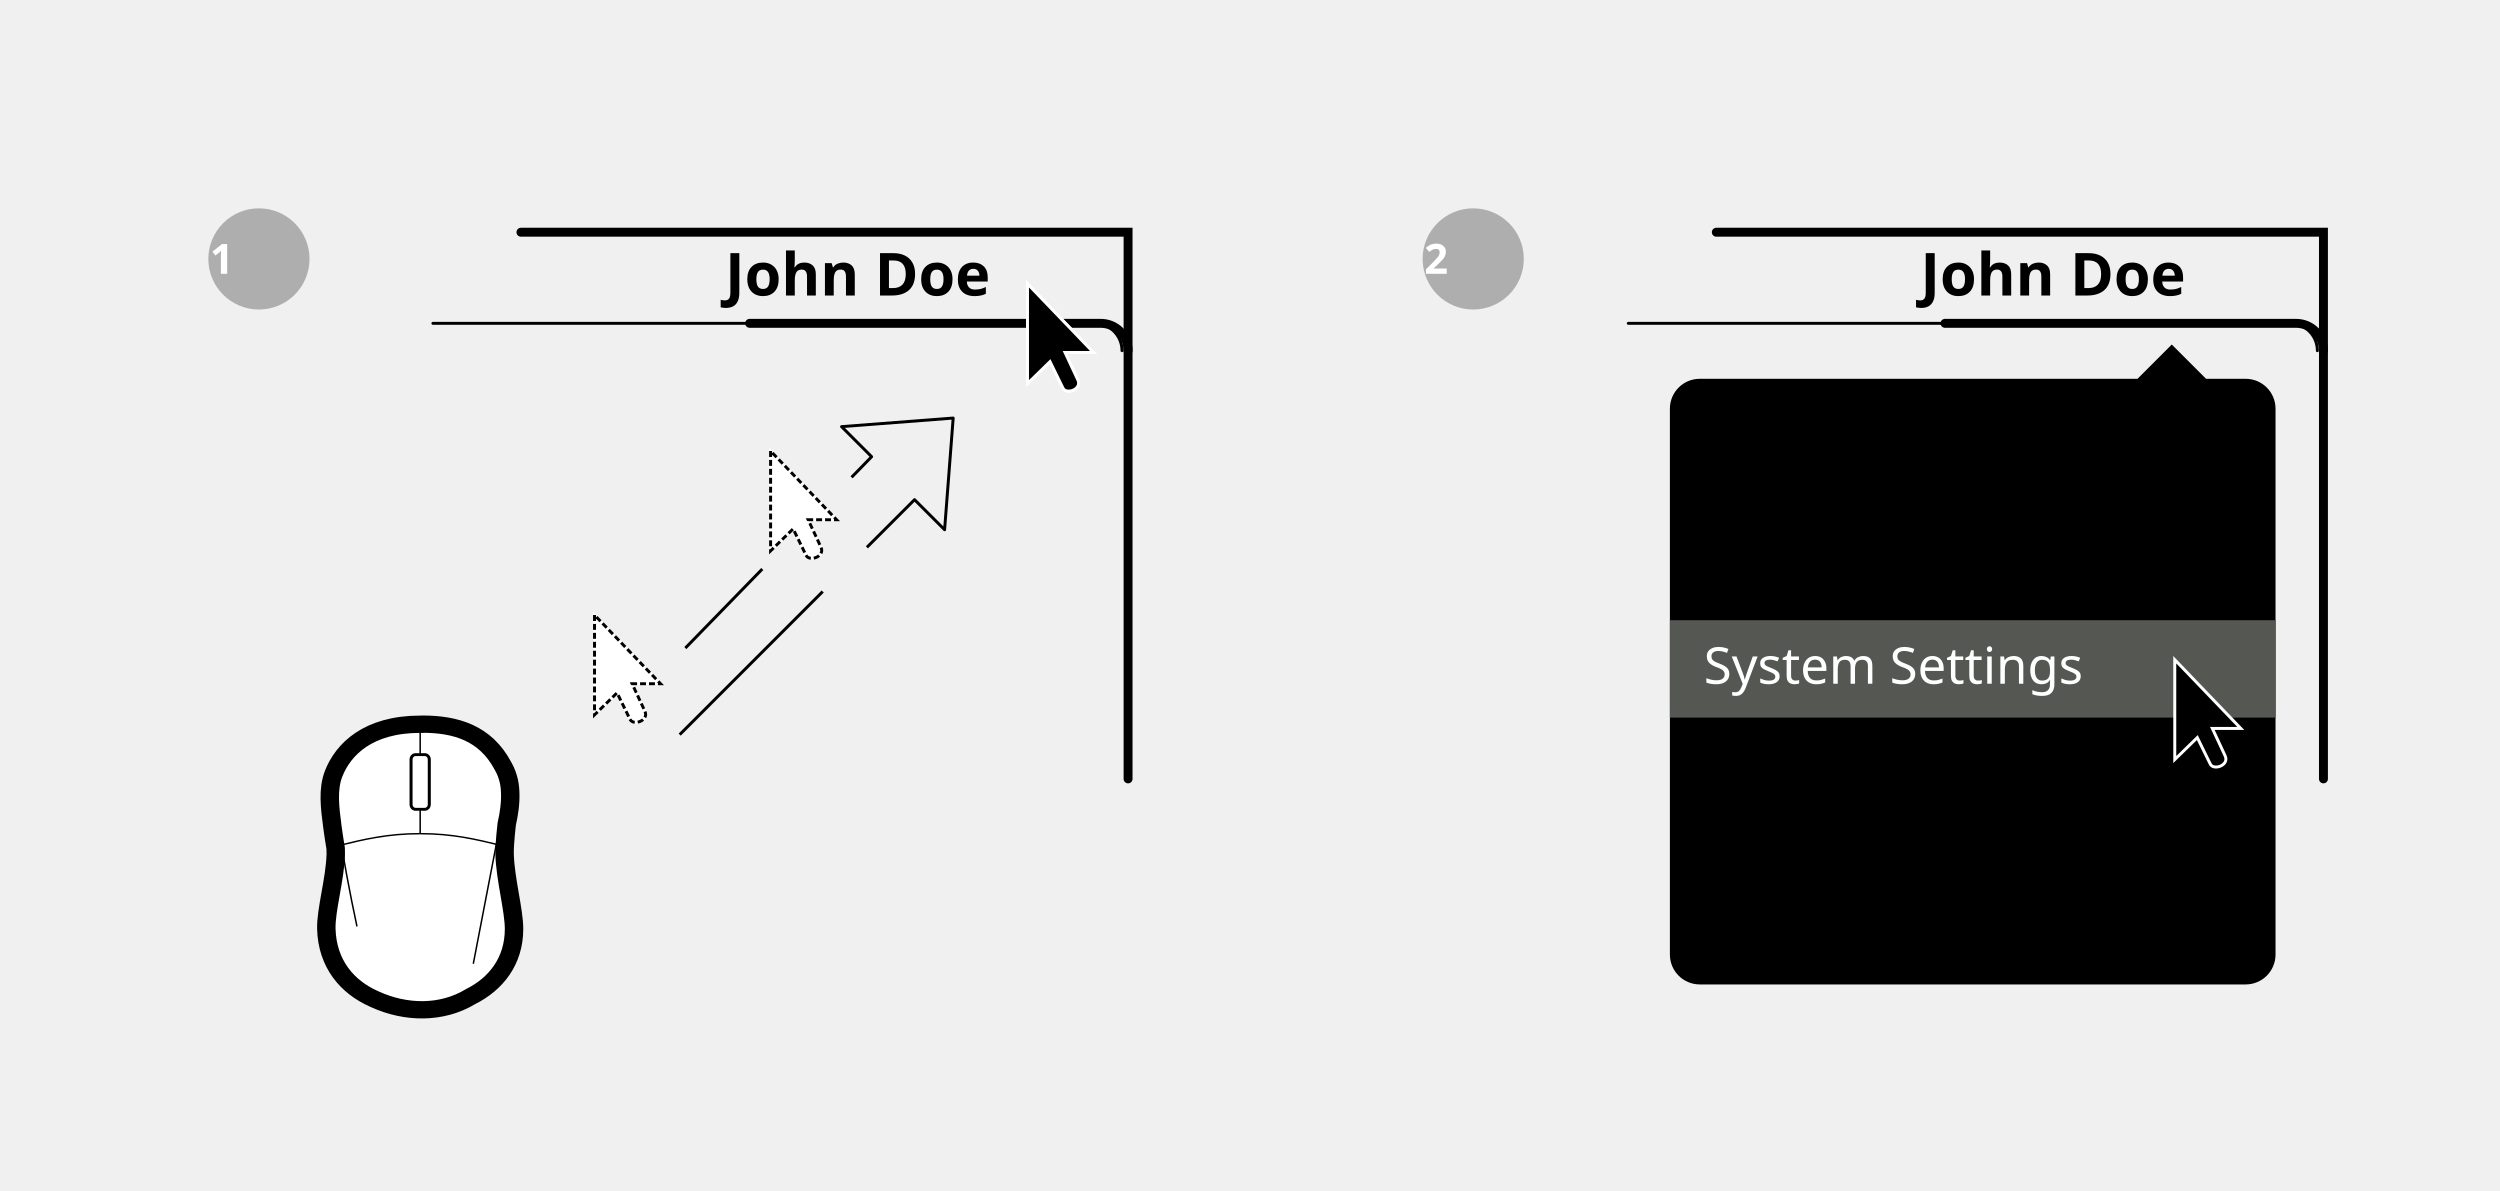
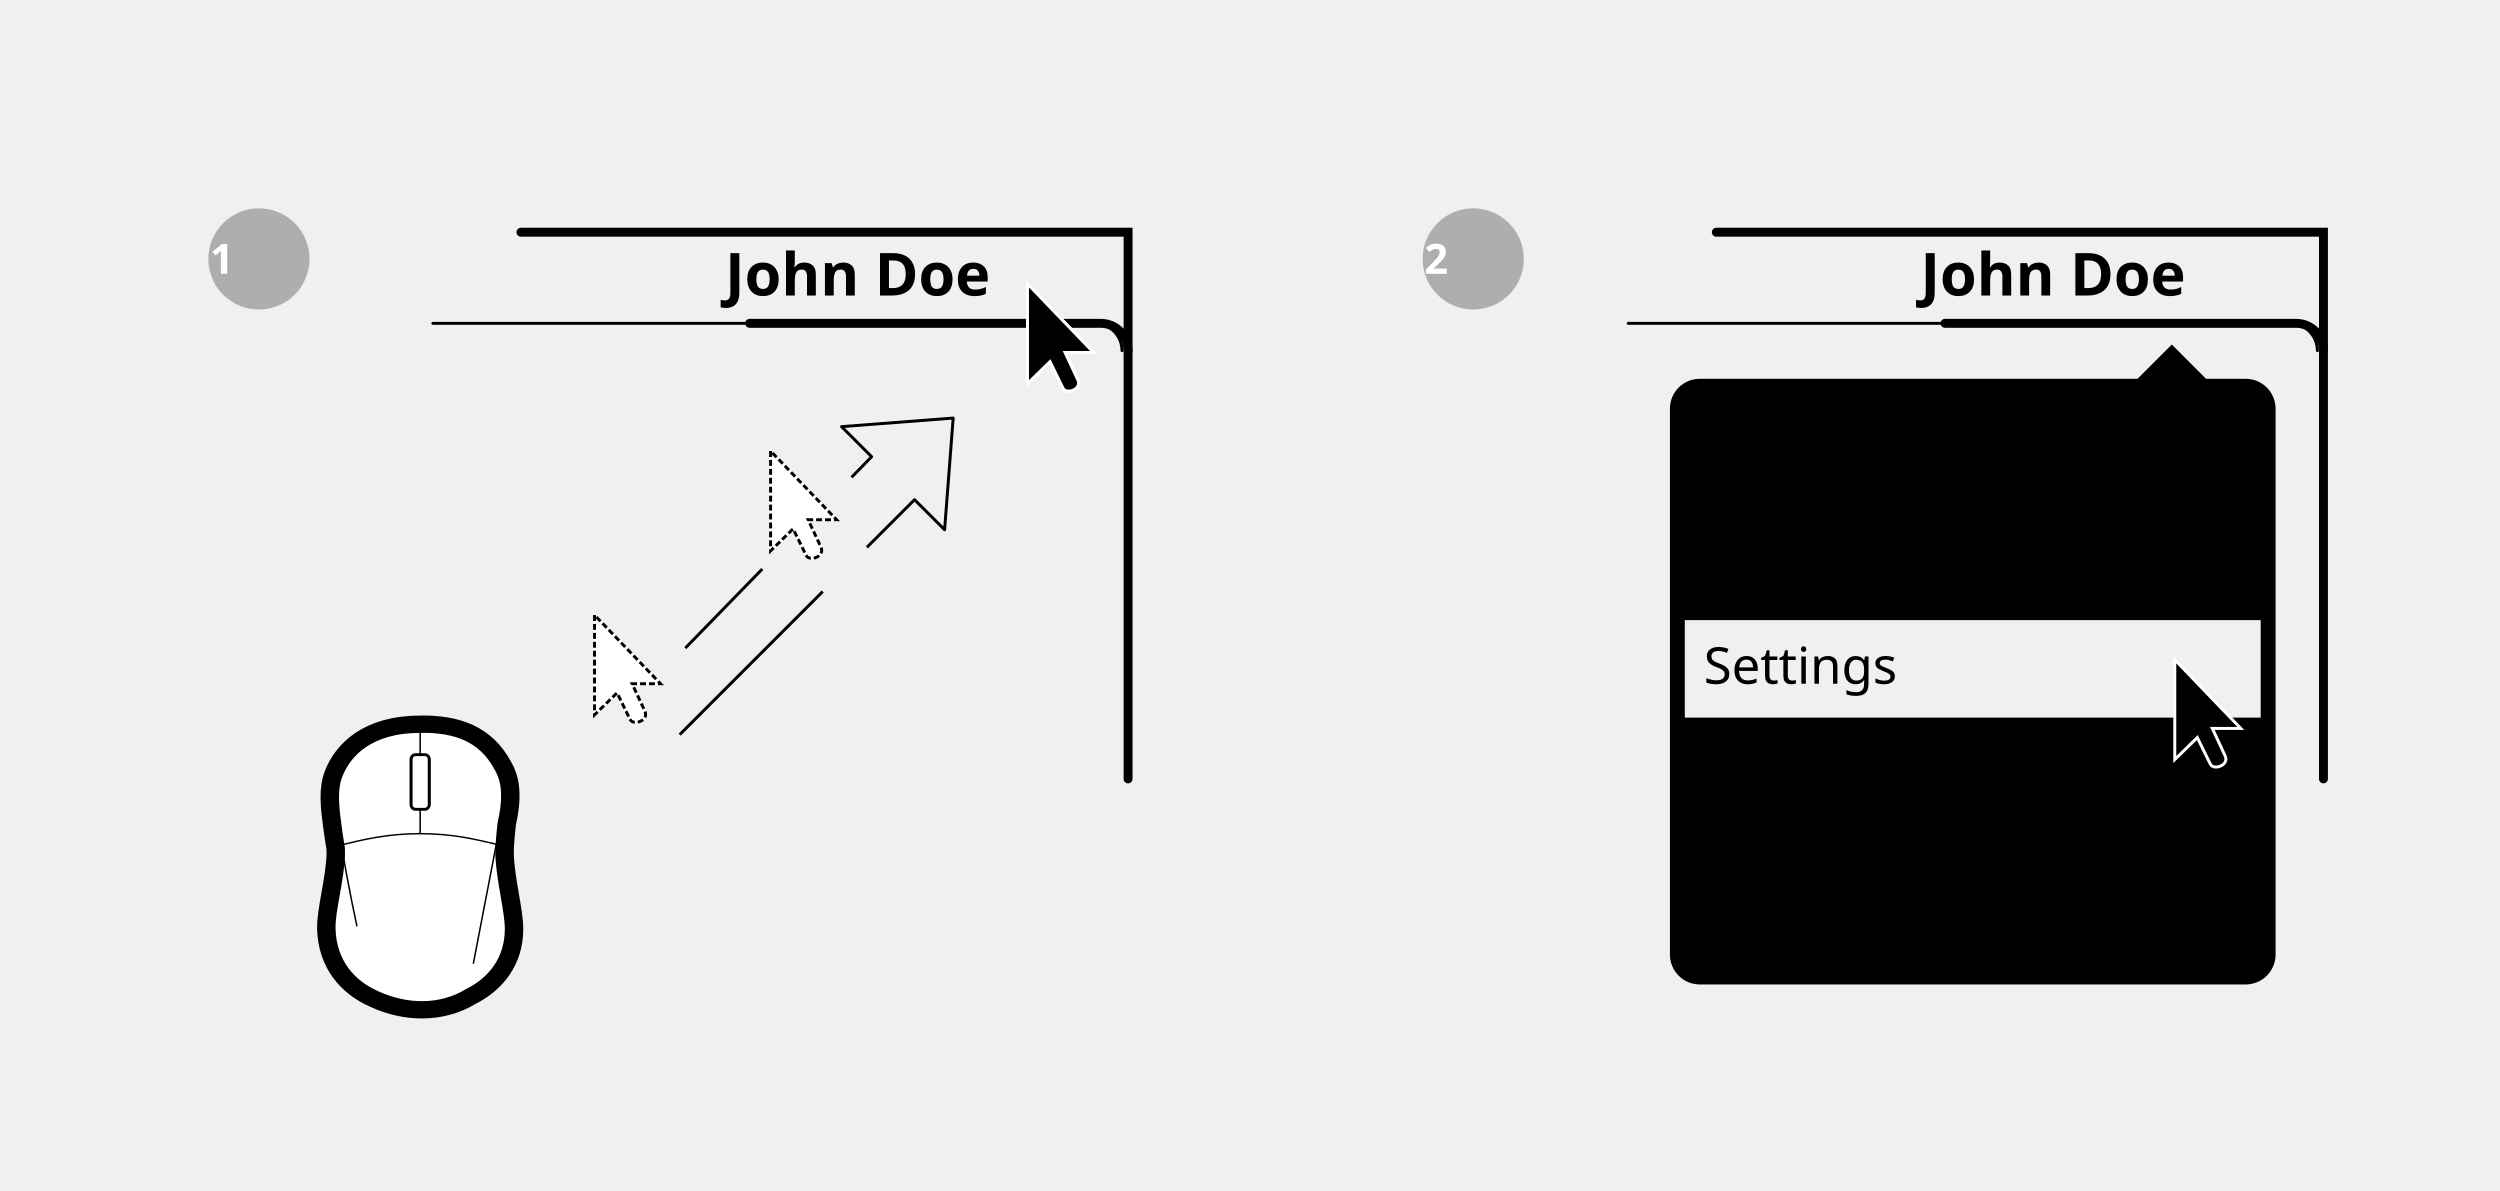
<svg xmlns="http://www.w3.org/2000/svg" xmlns:xlink="http://www.w3.org/1999/xlink" height="400" id="svg10075" version="1.1" width="840">
  <defs id="defs10077">
    <linearGradient id="RHEL7">
      <stop id="stop13323" offset="0" style="stop-color:#a3dbe8;stop-opacity:1" />
      <stop id="stop13325" offset="1" style="stop-color:#a3dbe8;stop-opacity:1" />
    </linearGradient>
    <linearGradient id="GNOME">
      <stop id="stop11074" offset="0" style="stop-color:#eeedec;stop-opacity:1" />
      <stop id="stop11076" offset="1" style="stop-color:#eeedec;stop-opacity:1" />
    </linearGradient>
    <linearGradient id="BLANK">
      <stop id="stop7012" offset="0" style="stop-color:#eeedec;stop-opacity:0" />
      <stop id="stop7014" offset="1" style="stop-color:#eeedec;stop-opacity:0" />
    </linearGradient>
    <linearGradient gradientTransform="matrix(1.183438,0,0,0.8732295,5.70167,444)" gradientUnits="userSpaceOnUse" id="linearGradient7064" x1="-18.338" x2="713.429" y1="490.549" y2="490.549" xlink:href="#GNOME" />
  </defs>
  <g id="layer1" transform="translate(0,-1092.362)">
    <rect height="639" id="background" style="fill:url(#BLANK);" width="866" x="-16" y="872.362" />
  </g>
  <g id="layer2" transform="translate(0,-640)">
    <g id="g5895" transform="matrix(1.659682,0,0,1.59887,-623.1058,837.1912)">
      <g id="g5467" transform="matrix(0.2995878,0,0,0.291709,321.7885,-7.042621)">
        <path d="m 464.469,123.031 0,0.125 c -0.444,-0.02 -0.894,-0.019 -1.312,-0.031 -0.02,-5e-4 -0.042,-6e-5 -0.062,0 l 0,-0.031 c -35.473,0 -52.121,18.179 -58.531,35.531 -4.166,11.276 -2.565,24.581 -0.906,38.062 0.617,5.015 1.389,10.378 2.25,15.906 0.052,1.534 0.095,3.022 0.062,4.25 -0.482,18.032 -6.738,40.146 -6.375,53.75 0.673,25.189 14.158,41.816 32.094,50.312 0.282,0.134 0.559,0.277 0.844,0.406 20.532,9.975 44.841,10.698 64.531,-2 17.006,-9.046 29.375,-25.397 29.375,-48.719 0,-13.609 -5.893,-35.718 -6.375,-53.75 -0.196,-7.319 1.438,-21.906 1.438,-21.906 1.536,-7.243 2.642,-15.026 2.344,-22.594 -0.004,-0.103 0.005,-0.209 0,-0.312 -0.112,-3.856 -0.641,-7.563 -1.688,-11.031 -0.118,-0.391 -0.243,-0.772 -0.375,-1.156 -0.101,-0.325 -0.172,-0.646 -0.281,-0.969 -0.607,-1.792 -1.424,-3.609 -2.375,-5.406 -0.068,-0.138 -0.151,-0.269 -0.219,-0.406 -11.841,-23.793 -32.008,-30.031 -54.438,-30.031 z" id="use3906-7-3" style="color:#000000;fill:#ffffff;stroke:#000000;stroke-width:12.459;stroke-linejoin:round;stroke-miterlimit:4;stroke-dasharray:none;marker:none;visibility:visible;display:inline;overflow:visible;enable-background:accumulate" />
      </g>
      <path d="m 471.255,79.201 5.307,-28.587 c 0.648,-3.578 1.27,-7.661 0.026,-10.804 -3.145,-7.945 -9.059,-9.964 -15.689,-9.964 l -0.38,0.015 c -9.796,0 -14.393,5.126 -16.164,10.02 l -3e-5,1e-6 c -1.15,3.18 -0.708,6.932 -0.25,10.733 0.744,6.175 2.227,14.066 3.598,20.733" id="path3896-9" style="color:#000000;fill:none;stroke:#000000;stroke-width:0.307;stroke-miterlimit:4;stroke-dasharray:none;marker:none;visibility:visible;display:inline;overflow:visible;enable-background:accumulate" />
      <path d="m 460.5,28.862 0,23" id="path5509" style="fill:none;stroke:#000000;stroke-width:0.307;stroke-linecap:butt;stroke-linejoin:miter;stroke-miterlimit:4;stroke-opacity:1;stroke-dasharray:none" />
      <rect height="11.488" id="rect5511" rx="0.905" ry="1.023" style="color:#000000;fill:#ffffff;stroke:#000000;stroke-width:0.614;stroke-linecap:square;stroke-linejoin:round;stroke-miterlimit:4;stroke-opacity:1;stroke-dasharray:none;stroke-dashoffset:0;marker:none;visibility:visible;display:inline;overflow:visible;enable-background:accumulate" width="3.692" x="458.654" y="35.253" />
      <path d="m 444,54.362 c 5.145,-1.307 9.934,-2.504 16.493,-2.5 6.558,-0.004 11.348,1.193 16.493,2.5" id="path5509-2-7" style="fill:none;stroke:#000000;stroke-width:0.307;stroke-linecap:butt;stroke-linejoin:miter;stroke-miterlimit:4;stroke-opacity:1;stroke-dasharray:none" />
    </g>
    <g id="g3938" transform="matrix(-1.423053,0,0,1.423053,588.1341,373.474)">
      <path d="m 146.938,371.198 0,-129.075 143.352,0" id="rect3201" style="color:#000000;fill:#000000;fill-opacity:0;fill-rule:nonzero;stroke:#000000;stroke-width:2.108;stroke-linecap:round;stroke-linejoin:miter;stroke-miterlimit:4;stroke-opacity:1;stroke-dashoffset:0;marker:none;visibility:visible;display:inline;overflow:visible;enable-background:accumulate" />
      <path d="m 148.371,270.089 c 0,-3.564 2.888,-6.454 6.451,-6.454 l 156.254,0" id="path3995" style="fill:none;stroke:#000000;stroke-width:0.703px;stroke-linecap:round;stroke-linejoin:miter;stroke-opacity:1" />
      <text id="username" style="font-size:14px;font-style:normal;font-variant:normal;font-weight:bold;font-stretch:normal;text-align:end;line-height:125%;letter-spacing:0px;word-spacing:0px;writing-mode:lr-tb;text-anchor:end;fill:#000000;fill-opacity:1;stroke:none;font-family:Cantarell;-inkscape-font-specification:Cantarell Bold" transform="scale(-0.9997746,1.000225)" x="-154.043" y="257.009" xml:space="preserve">
        <tspan id="tspan3993" style="font-size:14px;font-style:normal;font-variant:normal;font-weight:bold;font-stretch:normal;text-align:end;line-height:125%;writing-mode:lr-tb;text-anchor:end;font-family:Cantarell;-inkscape-font-specification:Cantarell Bold" x="-154.043" y="257.009">John Doe</tspan>
      </text>
      <path d="m 146.938,270.089 c 0,-3.564 2.888,-6.454 6.451,-6.454 l 82.907,0" id="path3995-8" style="fill:none;stroke:#000000;stroke-width:2.108;stroke-linecap:round;stroke-linejoin:miter;stroke-miterlimit:4;stroke-opacity:1;stroke-dasharray:none" />
      <g id="default-pointer-c-1" style="display:inline" transform="matrix(-1.433523,0,0,1.43417,208.8288,250.9712)">
        <path d="m 26.605,2.318 0,16.44 3.712,-3.624 2.121,4.331 c 0.52,1.171 3.221,0.23 2.453,-1.337 l -2.099,-4.497 4.685,0 L 26.605,2.318 z" id="path5565-2" style="color:#000000;fill:url(#linearGradient4726-2-9);fill-opacity:1;fill-rule:nonzero;stroke:#ffffff;stroke-width:0.49;stroke-linecap:butt;stroke-linejoin:miter;stroke-miterlimit:10;stroke-opacity:1;stroke-dasharray:none;stroke-dashoffset:0;marker:none;visibility:visible;display:block;overflow:visible;enable-background:accumulate" />
        <path d="m 26.605,2.318 0,16.44 3.712,-3.624 2.121,4.331 c 0.52,1.171 3.221,0.23 2.453,-1.337 l -2.099,-4.497 4.685,0 L 26.605,2.318 z" id="path6242-4" style="color:#000000;fill:#000000;fill-opacity:1;fill-rule:nonzero;stroke:#ffffff;stroke-width:0.49;stroke-linecap:butt;stroke-linejoin:miter;stroke-miterlimit:10;stroke-opacity:1;stroke-dasharray:none;stroke-dashoffset:0;marker:none;visibility:visible;display:block;overflow:visible;enable-background:accumulate" />
      </g>
      <path d="m 251.229,340.055 -17.679,-18.161 m -21.571,-22.158 -4.487,-4.609 7.096,-7.099 -26.355,-2.028 2.027,26.367 7.096,-7.099 10.998,11.003 m 10.931,10.936 33.271,33.286" id="rect12572-5" style="color:#000000;fill:none;stroke:#000000;stroke-width:0.703;stroke-linecap:square;stroke-linejoin:round;stroke-miterlimit:4;stroke-opacity:1;stroke-dashoffset:0.95;marker:none;visibility:visible;display:inline;overflow:visible;enable-background:accumulate" />
      <g id="default-pointer-c-1-2" style="display:inline" transform="matrix(-1.433523,0,0,1.43417,269.4834,290.4571)">
        <path d="m 26.605,2.318 0,16.44 3.712,-3.624 2.121,4.331 c 0.52,1.171 3.221,0.23 2.453,-1.337 l -2.099,-4.497 4.685,0 L 26.605,2.318 z" id="path5565-2-4" style="color:#000000;fill:url(#linearGradient4726-2-4-0);fill-opacity:1;fill-rule:nonzero;stroke:#ffffff;stroke-width:0.49;stroke-linecap:butt;stroke-linejoin:miter;stroke-miterlimit:10;stroke-opacity:1;stroke-dasharray:none;stroke-dashoffset:0;marker:none;visibility:visible;display:block;overflow:visible;enable-background:accumulate" />
        <path d="m 26.605,2.318 0,16.44 3.712,-3.624 2.121,4.331 c 0.52,1.171 3.221,0.23 2.453,-1.337 l -2.099,-4.497 4.685,0 L 26.605,2.318 z" id="path6242-4-9" style="color:#000000;fill:#ffffff;fill-opacity:1;fill-rule:nonzero;stroke:#000000;stroke-width:0.49;stroke-linecap:butt;stroke-linejoin:miter;stroke-miterlimit:10;stroke-opacity:1;stroke-dasharray:0.98, 0.49;stroke-dashoffset:0;marker:none;visibility:visible;display:block;overflow:visible;enable-background:accumulate" />
      </g>
      <g id="default-pointer-c-1-2-5" style="display:inline" transform="matrix(-1.433523,0,0,1.43417,311.0555,329.1797)">
        <path d="m 26.605,2.318 0,16.44 3.712,-3.624 2.121,4.331 c 0.52,1.171 3.221,0.23 2.453,-1.337 l -2.099,-4.497 4.685,0 L 26.605,2.318 z" id="path5565-2-4-9" style="color:#000000;fill:url(#linearGradient4726-2-4-7-0);fill-opacity:1;fill-rule:nonzero;stroke:#ffffff;stroke-width:0.49;stroke-linecap:butt;stroke-linejoin:miter;stroke-miterlimit:10;stroke-opacity:1;stroke-dasharray:none;stroke-dashoffset:0;marker:none;visibility:visible;display:block;overflow:visible;enable-background:accumulate" />
        <path d="m 26.605,2.318 0,16.44 3.712,-3.624 2.121,4.331 c 0.52,1.171 3.221,0.23 2.453,-1.337 l -2.099,-4.497 4.685,0 L 26.605,2.318 z" id="path6242-4-9-7" style="color:#000000;fill:#ffffff;fill-opacity:1;fill-rule:nonzero;stroke:#000000;stroke-width:0.49;stroke-linecap:butt;stroke-linejoin:miter;stroke-miterlimit:10;stroke-opacity:1;stroke-dasharray:0.98, 0.49;stroke-dashoffset:0;marker:none;visibility:visible;display:block;overflow:visible;enable-background:accumulate" />
      </g>
    </g>
    <g id="g11020" transform="translate(-35,-4.36217)">
      <path d="m 137,278 a 17,17 0 1 1 -34,0 17,17 0 1 1 34,0 z" id="path11014" style="color:#000000;fill:#000000;fill-opacity:0.275;stroke:none;stroke-width:1.07;marker:none;visibility:visible;display:inline;overflow:visible;enable-background:accumulate" transform="translate(2,453.3622)" />
      <text id="text11016" style="font-size:14px;font-style:normal;font-variant:normal;font-weight:bold;font-stretch:normal;text-align:center;line-height:125%;letter-spacing:0px;word-spacing:0px;writing-mode:lr-tb;text-anchor:middle;fill:#ffffff;fill-opacity:1;stroke:none;font-family:Cantarell;-inkscape-font-specification:Cantarell Bold" x="122.293" y="736.362" xml:space="preserve">
        <tspan id="tspan11018" x="122.293" y="736.362">1</tspan>
      </text>
    </g>
    <g id="g6104" transform="translate(373,-4.36217)">
      <path d="m 137,278 a 17,17 0 1 1 -34,0 17,17 0 1 1 34,0 z" id="path6106" style="color:#000000;fill:#000000;fill-opacity:0.275;stroke:none;stroke-width:1.07;marker:none;visibility:visible;display:inline;overflow:visible;enable-background:accumulate" transform="translate(2,453.3622)" />
      <text id="text6108" style="font-size:14px;font-style:normal;font-variant:normal;font-weight:bold;font-stretch:normal;text-align:center;line-height:125%;letter-spacing:0px;word-spacing:0px;writing-mode:lr-tb;text-anchor:middle;fill:#ffffff;fill-opacity:1;stroke:none;font-family:Cantarell;-inkscape-font-specification:Cantarell Bold" x="122.293" y="736.362" xml:space="preserve">
        <tspan id="tspan6110" x="122.293" y="736.362">2</tspan>
      </text>
    </g>
    <g id="g6112" transform="matrix(-1.423053,0,0,1.423053,989.7778,373.474)">
      <path d="m 146.938,371.198 0,-129.075 143.352,0" id="path6114" style="color:#000000;fill:#000000;fill-opacity:0;fill-rule:nonzero;stroke:#000000;stroke-width:2.108;stroke-linecap:round;stroke-linejoin:miter;stroke-miterlimit:4;stroke-opacity:1;stroke-dashoffset:0;marker:none;visibility:visible;display:inline;overflow:visible;enable-background:accumulate" />
      <path d="m 148.371,270.089 c 0,-3.564 2.888,-6.454 6.451,-6.454 l 156.254,0" id="path6116" style="fill:none;stroke:#000000;stroke-width:0.703px;stroke-linecap:round;stroke-linejoin:miter;stroke-opacity:1" />
      <text id="text6118" style="font-size:14px;font-style:normal;font-variant:normal;font-weight:bold;font-stretch:normal;text-align:end;line-height:125%;letter-spacing:0px;word-spacing:0px;writing-mode:lr-tb;text-anchor:end;fill:#000000;fill-opacity:1;stroke:none;font-family:Cantarell;-inkscape-font-specification:Cantarell Bold" transform="scale(-0.9997746,1.000225)" x="-154.043" y="257.009" xml:space="preserve">
        <tspan id="tspan6120" style="font-size:14px;font-style:normal;font-variant:normal;font-weight:bold;font-stretch:normal;text-align:end;line-height:125%;writing-mode:lr-tb;text-anchor:end;font-family:Cantarell;-inkscape-font-specification:Cantarell Bold" x="-154.043" y="257.009">John Doe</tspan>
      </text>
      <path d="m 146.938,270.089 c 0,-3.564 2.888,-6.454 6.451,-6.454 l 82.907,0" id="path6122" style="fill:none;stroke:#000000;stroke-width:2.108;stroke-linecap:round;stroke-linejoin:miter;stroke-miterlimit:4;stroke-opacity:1;stroke-dasharray:none" />
      <g id="g6124" style="display:inline" transform="matrix(-1.433523,0,0,1.43417,-39.17119,345.9712)" />
-       <path d="m 182.75,268.636 8.094,8.094 103.344,0 c 3.907,0 7.062,3.156 7.062,7.062 l 0,128.875 c 0,3.907 -3.156,7.062 -7.062,7.062 l -128.875,0 c -3.907,0 -7.062,-3.156 -7.062,-7.062 l 0,-128.875 c 0,-3.907 3.156,-7.062 7.062,-7.062 l 9.344,0 8.094,-8.094 z" id="rect6144" style="color:#000000;fill:#000000;fill-opacity:1;stroke:none;stroke-width:1.07;marker:none;visibility:visible;display:inline;overflow:visible;enable-background:accumulate" />
-       <rect height="23" id="rect6919" style="color:#000000;fill:#555753;fill-opacity:1;fill-rule:nonzero;stroke:none;stroke-width:1.07;marker:none;visibility:visible;display:inline;overflow:visible;enable-background:accumulate" transform="scale(-1,1)" width="143" x="-301.25" y="333.73" />
+       <path d="m 729.719,115.75 -11.531,11.531 -147.062,0 c -5.56,0 -10.031,4.472 -10.031,10.031 l 0,183.406 c 0,5.56 4.472,10.062 10.031,10.062 l 183.406,0 c 5.56,0 10.062,-4.503 10.062,-10.062 l 0,-183.406 c 0,-5.56 -4.503,-10.031 -10.062,-10.031 l -13.312,0 -11.5,-11.531 z m -163.625,92.625 193.5,0 0,32.75 -193.5,0 0,-32.75 z" id="rect6144" style="color:#000000;fill:#000000;fill-opacity:1;stroke:none;stroke-width:1.07;marker:none;visibility:visible;display:inline;overflow:visible;enable-background:accumulate" transform="matrix(-0.7027145,0,0,0.7027145,695.5312,187.2917)" />
      <path d="m 182.042,343.058 0,23.578 -5.322,-5.197 -3.041,6.211 c -0.745,1.68 -4.617,0.329 -3.516,-1.917 l 3.009,-6.449 -6.715,0 15.585,-16.226 z" id="path6128" style="color:#000000;fill:#000000;fill-opacity:1;fill-rule:nonzero;stroke:#ffffff;stroke-width:0.703;stroke-linecap:butt;stroke-linejoin:miter;stroke-miterlimit:10;stroke-opacity:1;stroke-dasharray:none;stroke-dashoffset:0;marker:none;visibility:visible;display:block;overflow:visible;enable-background:accumulate" />
-       <text id="text6939" style="font-size:12px;font-style:normal;font-variant:normal;font-weight:normal;font-stretch:normal;text-align:start;line-height:125%;letter-spacing:0px;word-spacing:0px;writing-mode:lr-tb;text-anchor:start;fill:#ffffff;fill-opacity:1;stroke:none;font-family:Cantarell;-inkscape-font-specification:Cantarell" transform="scale(-1,1)" x="-293.25" y="348.73" xml:space="preserve">
-         <tspan id="tspan6941" x="-293.25" y="348.73">System Settings</tspan>
+       <text id="text6939" style="font-size:12px;font-style:normal;font-variant:normal;font-weight:normal;font-stretch:normal;text-align:start;line-height:125%;letter-spacing:0px;word-spacing:0px;writing-mode:lr-tb;text-anchor:start;fill:#000000;fill-opacity:1;stroke:none;font-family:Cantarell;-inkscape-font-specification:Cantarell" transform="scale(-1,1)" x="-293.25" y="348.73" xml:space="preserve">
+         <tspan id="tspan6941" x="-293.25" y="348.73">Settings</tspan>
      </text>
    </g>
  </g>
</svg>
